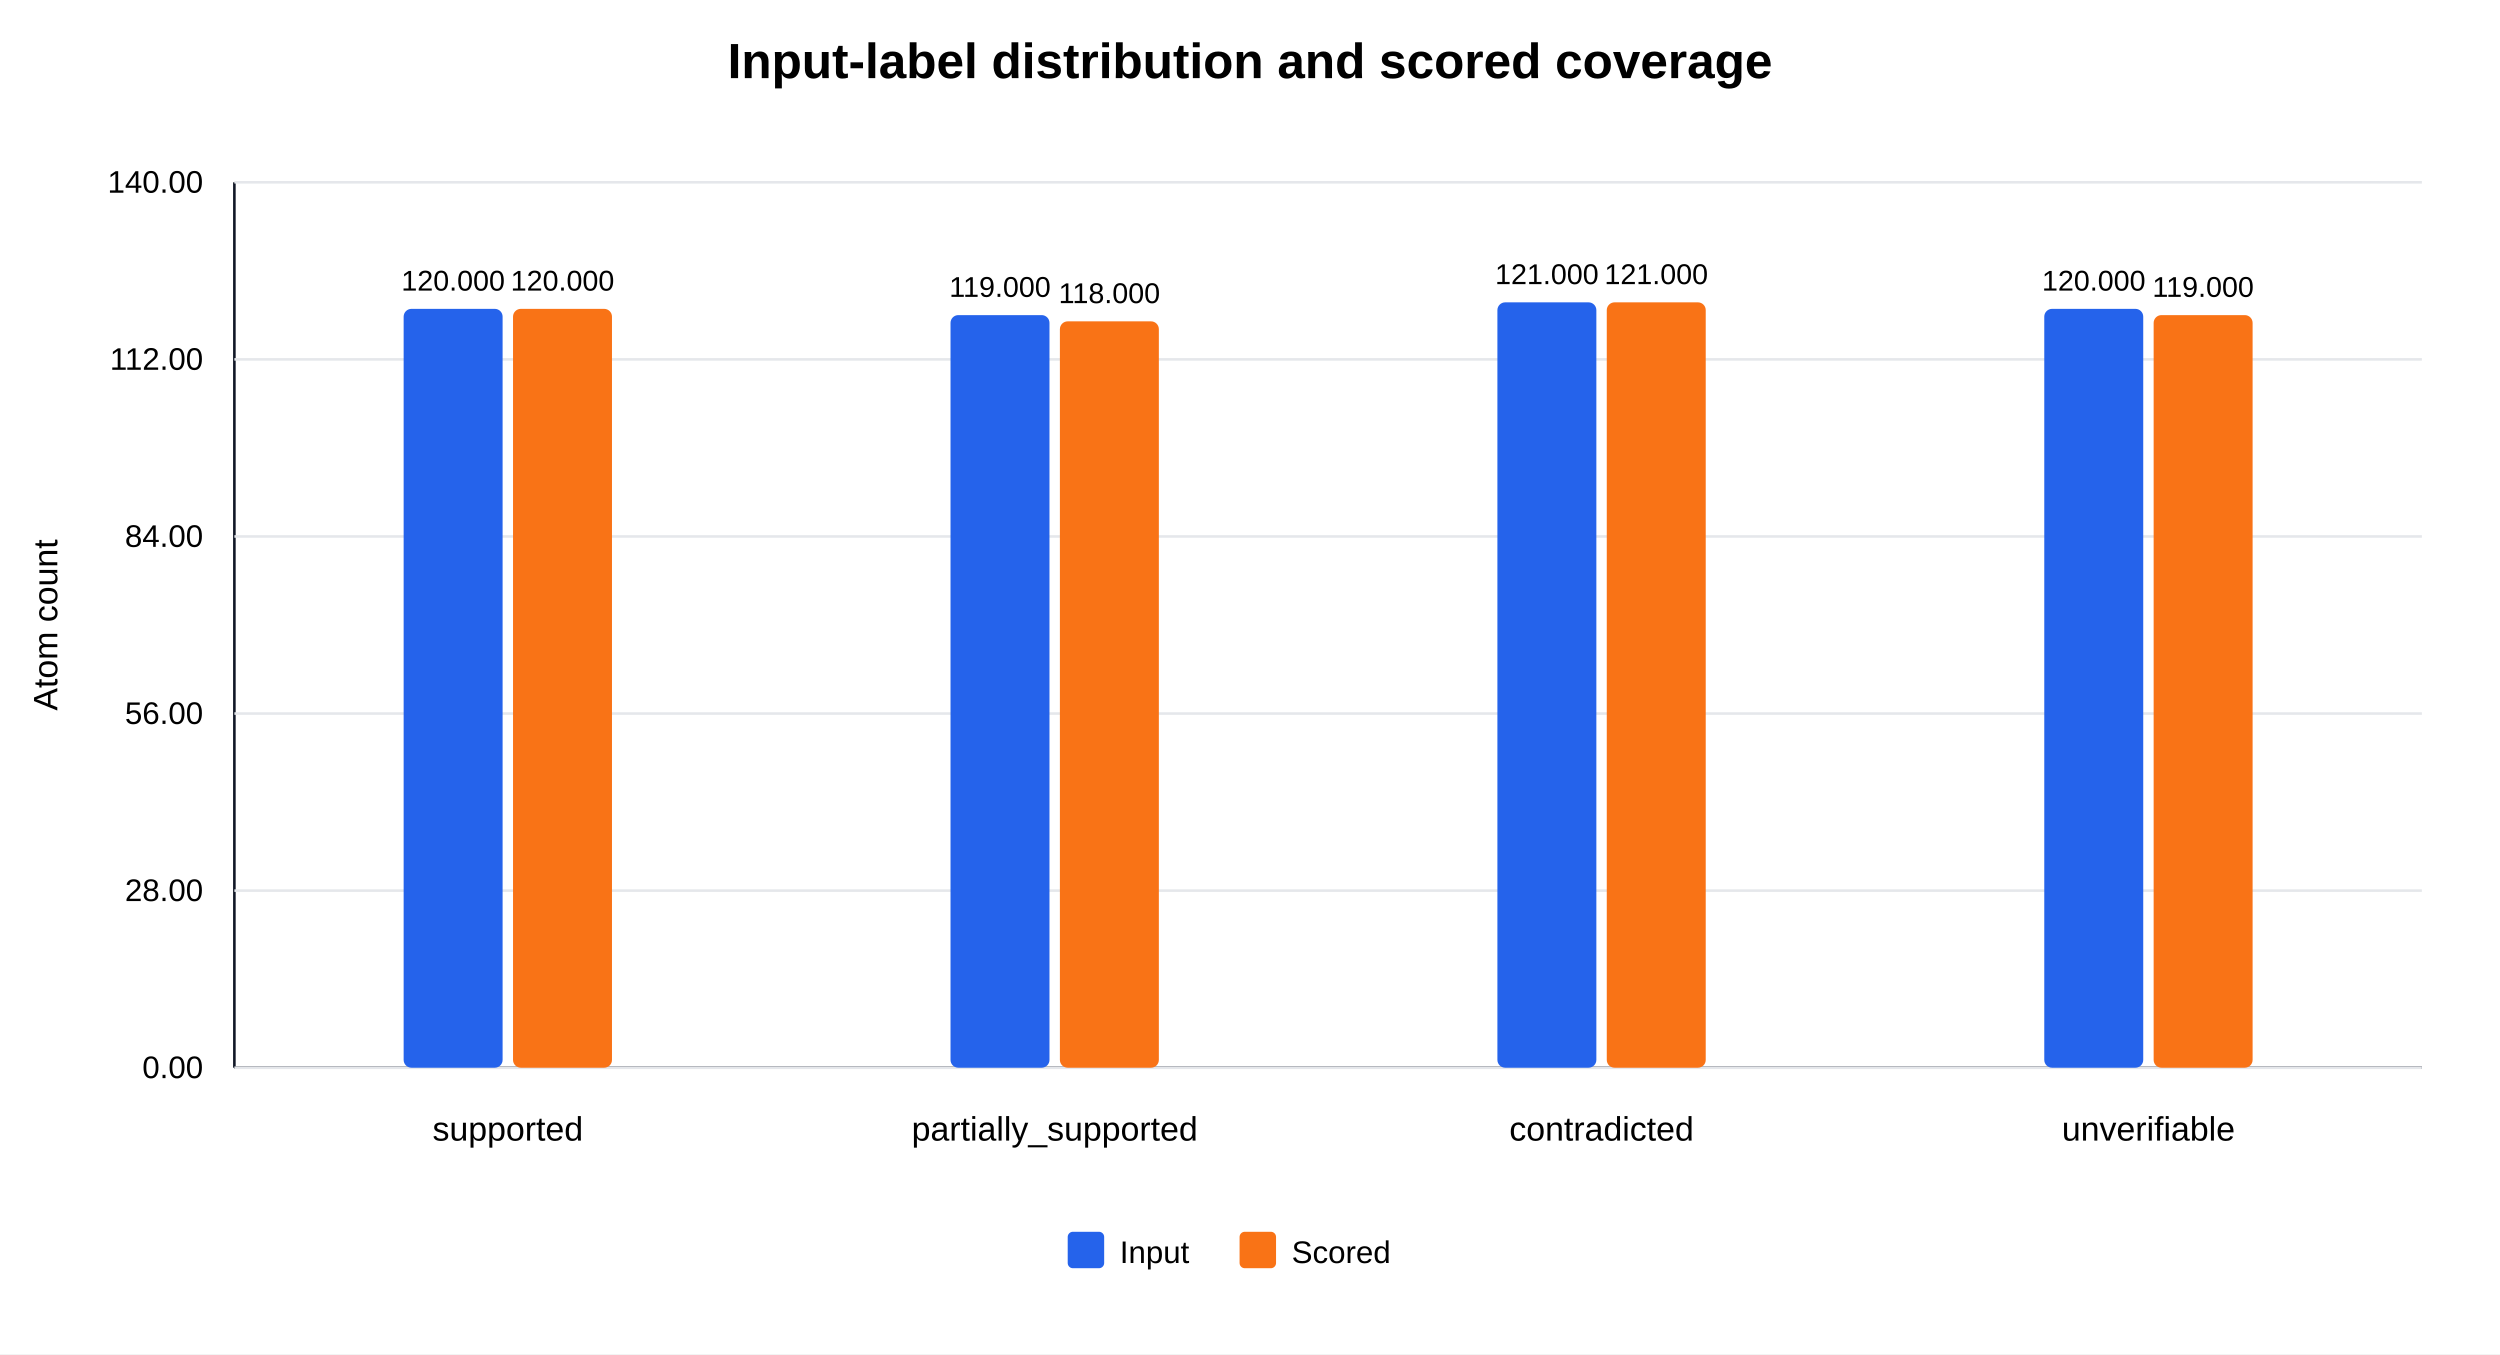
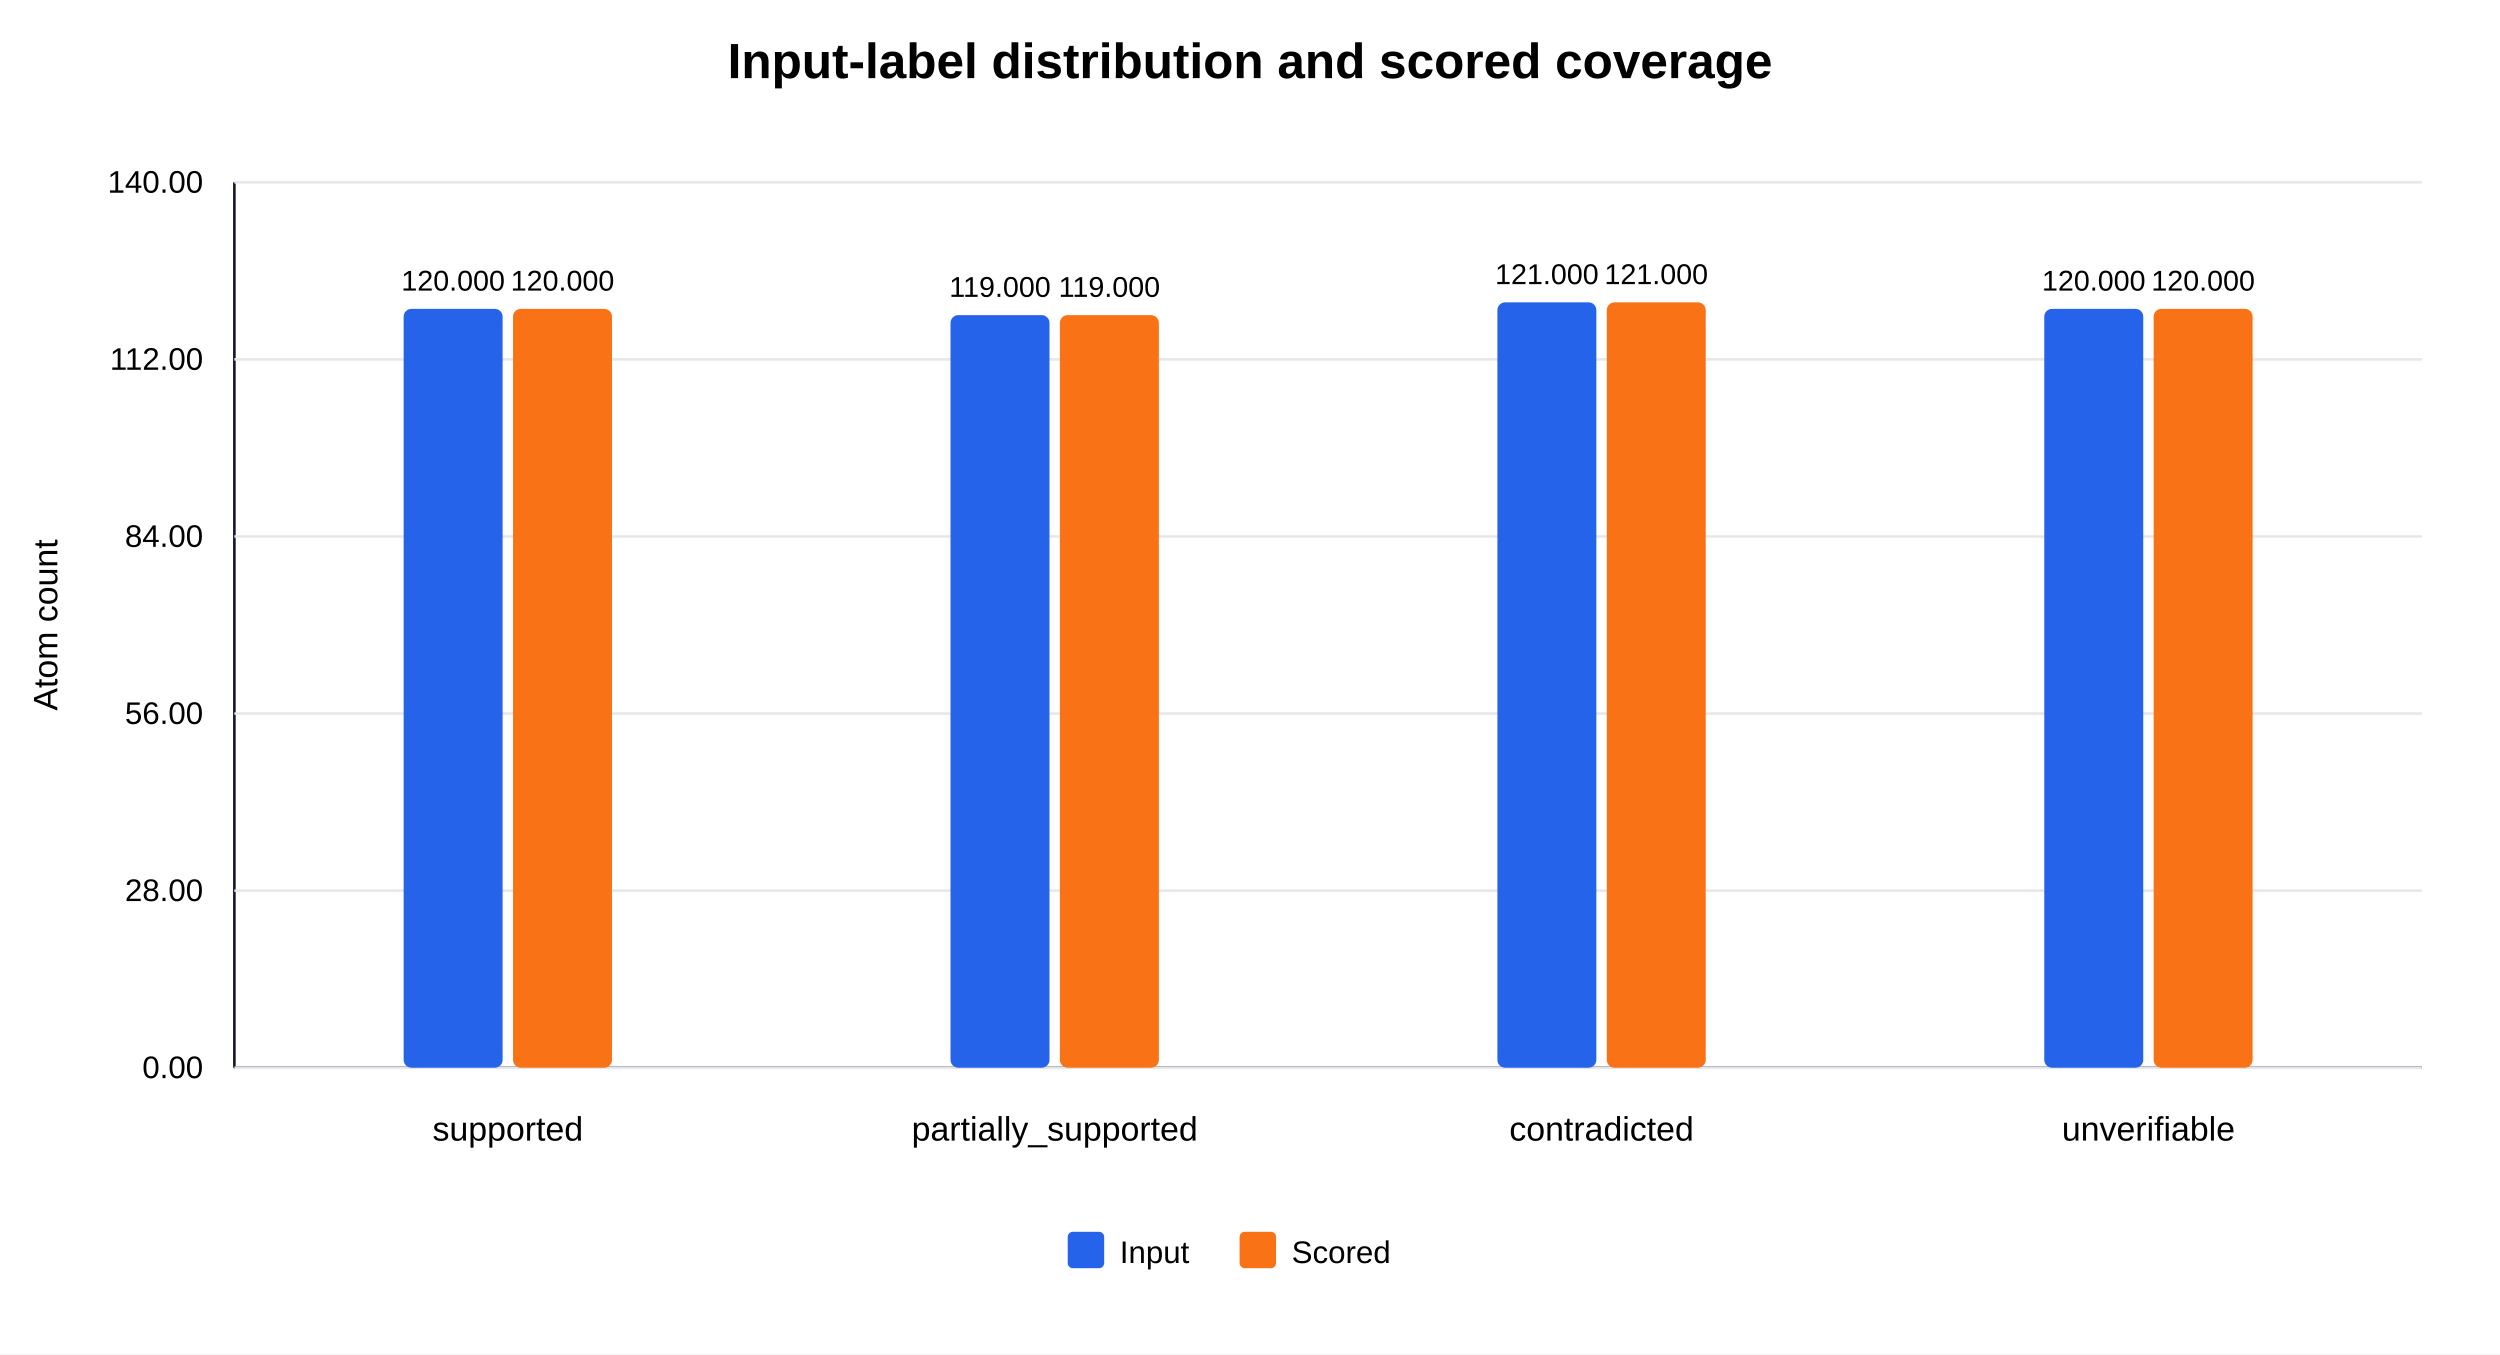
<svg xmlns="http://www.w3.org/2000/svg" width="960" height="520" viewBox="0 0 960 520">
  <rect width="100%" height="100%" fill="#ffffff" />
  <text x="480.0" y="30" text-anchor="middle" font-family="Arial, sans-serif" font-size="19" font-weight="700">Input-label distribution and scored coverage</text>
  <line x1="90" y1="410" x2="930" y2="410" stroke="#111827" />
  <line x1="90" y1="70" x2="90" y2="410" stroke="#111827" />
  <line x1="90" y1="410.0" x2="930" y2="410.0" stroke="#e5e7eb" />
  <text x="78" y="414.0" text-anchor="end" font-family="Arial" font-size="12">0.00</text>
  <line x1="90" y1="342.0" x2="930" y2="342.0" stroke="#e5e7eb" />
  <text x="78" y="346.0" text-anchor="end" font-family="Arial" font-size="12">28.00</text>
  <line x1="90" y1="274.0" x2="930" y2="274.0" stroke="#e5e7eb" />
  <text x="78" y="278.0" text-anchor="end" font-family="Arial" font-size="12">56.00</text>
  <line x1="90" y1="206.0" x2="930" y2="206.0" stroke="#e5e7eb" />
  <text x="78" y="210.0" text-anchor="end" font-family="Arial" font-size="12">84.00</text>
  <line x1="90" y1="138.0" x2="930" y2="138.0" stroke="#e5e7eb" />
  <text x="78" y="142.0" text-anchor="end" font-family="Arial" font-size="12">112.00</text>
  <line x1="90" y1="70.0" x2="930" y2="70.0" stroke="#e5e7eb" />
  <text x="78" y="74.0" text-anchor="end" font-family="Arial" font-size="12">140.00</text>
  <text x="195.0" y="438" text-anchor="middle" font-family="Arial" font-size="13">supported</text>
  <rect x="155.0" y="118.6" width="38.0" height="291.4" rx="3" fill="#2563eb" />
  <text x="174.0" y="111.6" text-anchor="middle" font-family="Arial" font-size="11">120.000</text>
  <rect x="197.0" y="118.6" width="38.0" height="291.4" rx="3" fill="#f97316" />
  <text x="216.0" y="111.6" text-anchor="middle" font-family="Arial" font-size="11">120.000</text>
  <text x="405.0" y="438" text-anchor="middle" font-family="Arial" font-size="13">partially_supported</text>
  <rect x="365.0" y="121.0" width="38.0" height="289.0" rx="3" fill="#2563eb" />
  <text x="384.0" y="114.0" text-anchor="middle" font-family="Arial" font-size="11">119.000</text>
-   <rect x="407.0" y="123.4" width="38.0" height="286.6" rx="3" fill="#f97316" />
-   <text x="426.0" y="116.4" text-anchor="middle" font-family="Arial" font-size="11">118.000</text>
+   <rect x="407.0" y="121.0" width="38.0" height="289.0" rx="3" fill="#f97316" />
+   <text x="426.0" y="114.0" text-anchor="middle" font-family="Arial" font-size="11">119.000</text>
  <text x="615.0" y="438" text-anchor="middle" font-family="Arial" font-size="13">contradicted</text>
  <rect x="575.0" y="116.1" width="38.0" height="293.9" rx="3" fill="#2563eb" />
  <text x="594.0" y="109.1" text-anchor="middle" font-family="Arial" font-size="11">121.000</text>
  <rect x="617.0" y="116.1" width="38.0" height="293.9" rx="3" fill="#f97316" />
  <text x="636.0" y="109.1" text-anchor="middle" font-family="Arial" font-size="11">121.000</text>
  <text x="825.0" y="438" text-anchor="middle" font-family="Arial" font-size="13">unverifiable</text>
  <rect x="785.0" y="118.6" width="38.0" height="291.4" rx="3" fill="#2563eb" />
  <text x="804.0" y="111.6" text-anchor="middle" font-family="Arial" font-size="11">120.000</text>
-   <rect x="827.0" y="121.0" width="38.0" height="289.0" rx="3" fill="#f97316" />
-   <text x="846.0" y="114.0" text-anchor="middle" font-family="Arial" font-size="11">119.000</text>
+   <rect x="827.0" y="118.6" width="38.0" height="291.4" rx="3" fill="#f97316" />
+   <text x="846.0" y="111.6" text-anchor="middle" font-family="Arial" font-size="11">120.000</text>
  <rect x="410.0" y="473" width="14" height="14" rx="2" fill="#2563eb" />
  <text x="430.0" y="485" font-family="Arial" font-size="12">Input</text>
  <rect x="476.0" y="473" width="14" height="14" rx="2" fill="#f97316" />
  <text x="496.0" y="485" font-family="Arial" font-size="12">Scored</text>
  <text x="22" y="240.0" transform="rotate(-90 22 240.0)" text-anchor="middle" font-family="Arial" font-size="13">Atom count</text>
</svg>
